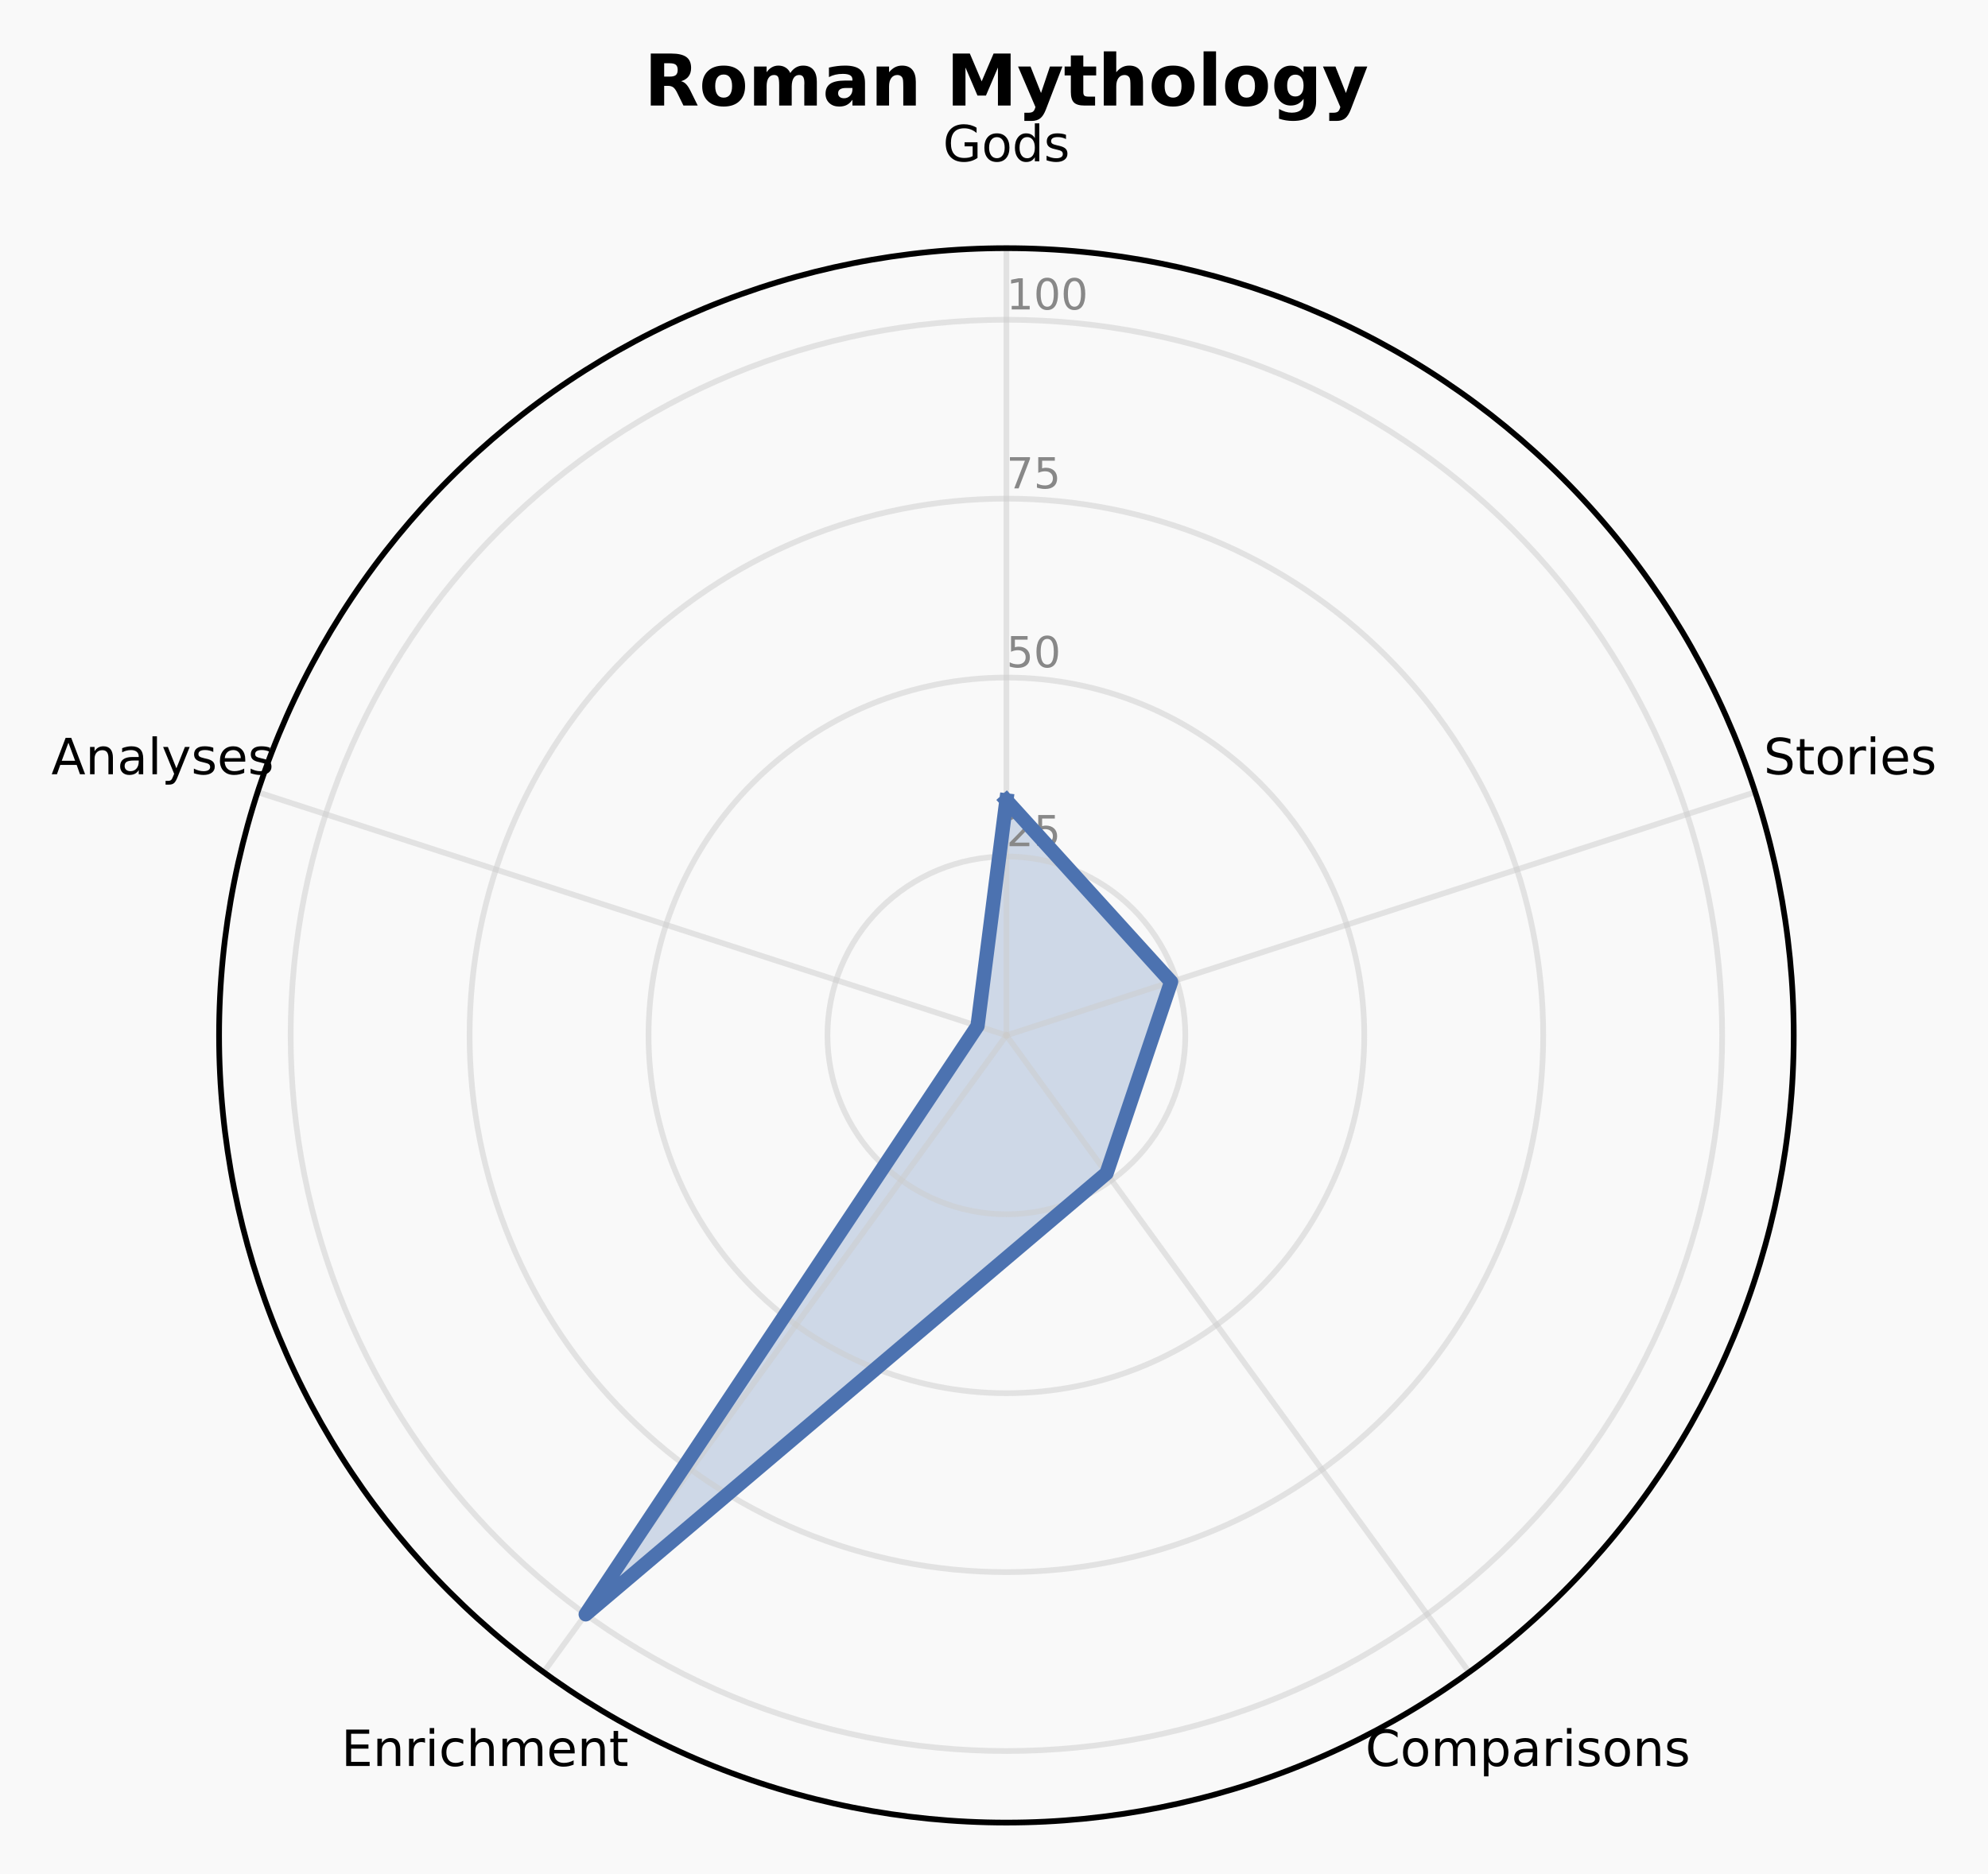
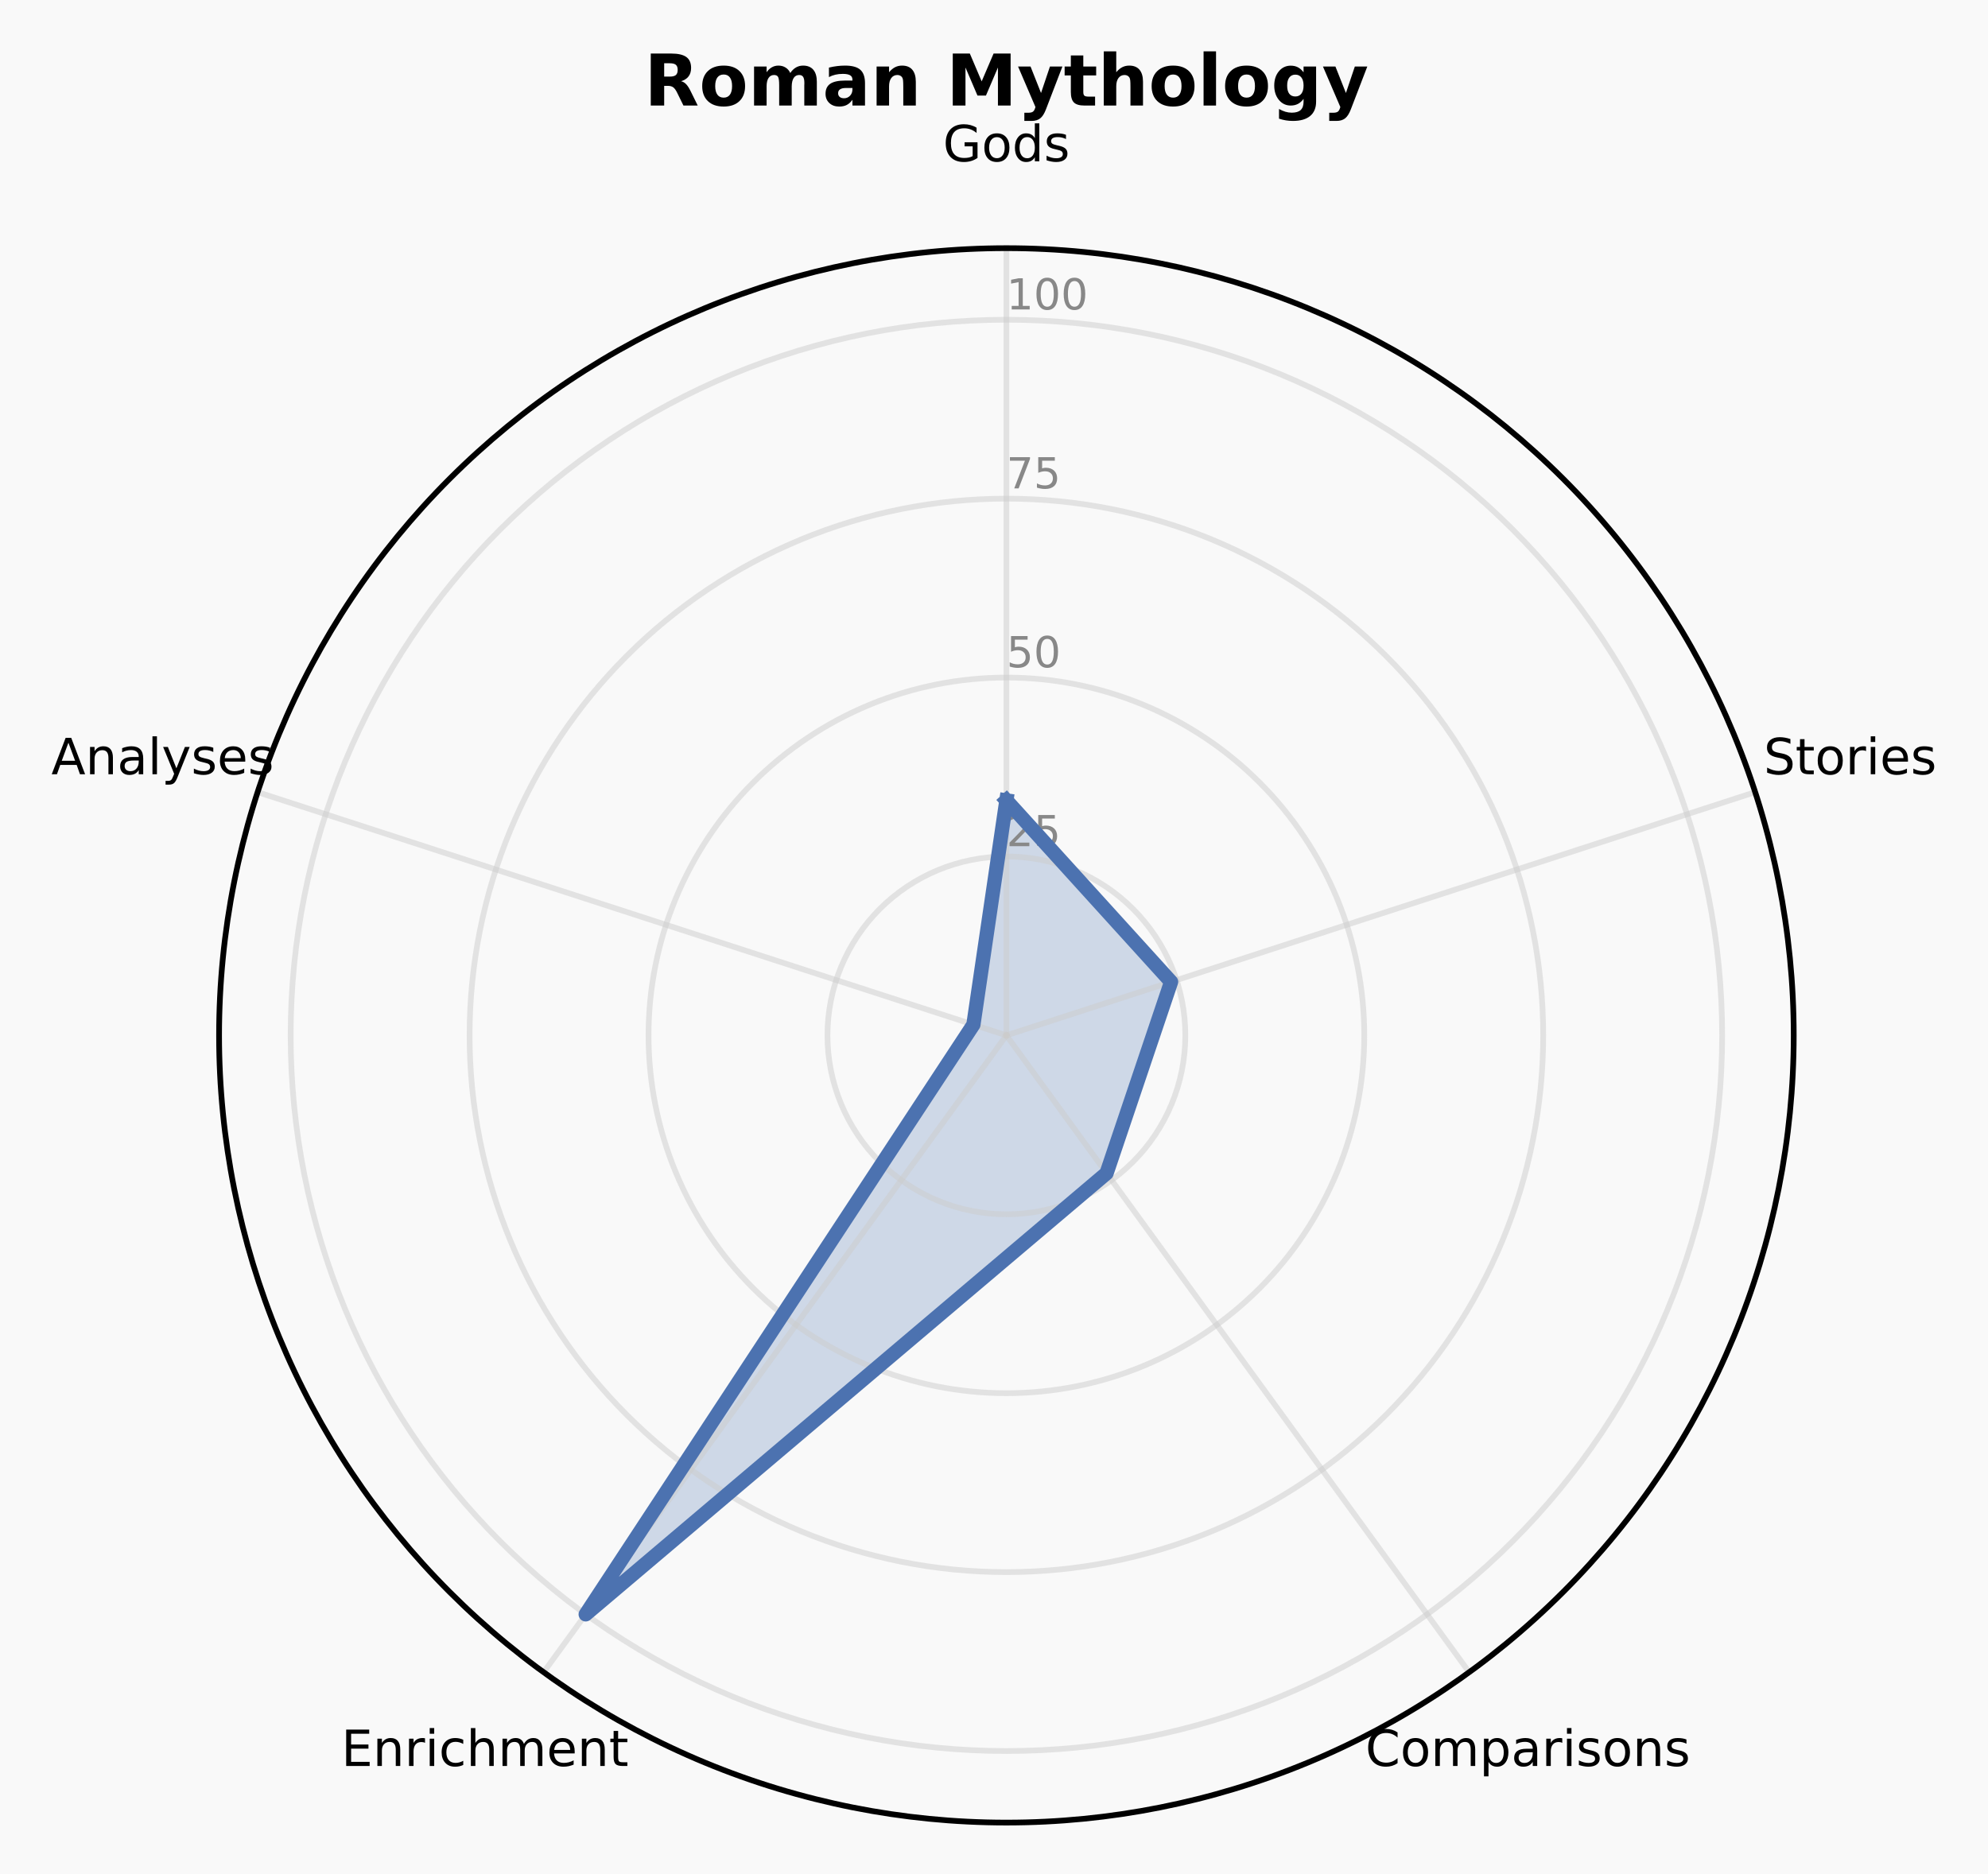
<svg xmlns="http://www.w3.org/2000/svg" xmlns:xlink="http://www.w3.org/1999/xlink" width="278.709pt" height="262.758pt" viewBox="0 0 278.709 262.758" version="1.1">
  <defs>
    <style type="text/css">*{stroke-linejoin: round; stroke-linecap: butt}</style>
  </defs>
  <g id="figure_1">
    <g id="patch_1">
      <path d="M 0 262.758  L 278.709 262.758  L 278.709 0  L 0 0  z " style="fill: #f9f9f9" />
    </g>
    <g id="axes_1">
      <g id="patch_2">
        <path d="M 251.473 145.178  C 251.473 130.683 248.618 116.329 243.071 102.938  C 237.524 89.546 229.393 77.377 219.143 67.128  C 208.894 56.878 196.725 48.748 183.334 43.201  C 169.942 37.654 155.588 34.798 141.093 34.798  C 126.598 34.798 112.244 37.654 98.853 43.201  C 85.461 48.748 73.293 56.878 63.043 67.128  C 52.794 77.377 44.663 89.546 39.116 102.938  C 33.569 116.329 30.714 130.683 30.714 145.178  C 30.714 159.673 33.569 174.027 39.116 187.418  C 44.663 200.81 52.794 212.979 63.043 223.228  C 73.293 233.478 85.461 241.609 98.853 247.155  C 112.244 252.702 126.598 255.558 141.093 255.558  C 155.588 255.558 169.942 252.702 183.334 247.155  C 196.725 241.609 208.894 233.478 219.143 223.228  C 229.393 212.979 237.524 200.81 243.071 187.418  C 248.618 174.027 251.473 159.673 251.473 145.178  M 141.093 145.178  C 141.093 145.178 141.093 145.178 141.093 145.178  C 141.093 145.178 141.093 145.178 141.093 145.178  C 141.093 145.178 141.093 145.178 141.093 145.178  C 141.093 145.178 141.093 145.178 141.093 145.178  C 141.093 145.178 141.093 145.178 141.093 145.178  C 141.093 145.178 141.093 145.178 141.093 145.178  C 141.093 145.178 141.093 145.178 141.093 145.178  C 141.093 145.178 141.093 145.178 141.093 145.178  C 141.093 145.178 141.093 145.178 141.093 145.178  C 141.093 145.178 141.093 145.178 141.093 145.178  C 141.093 145.178 141.093 145.178 141.093 145.178  C 141.093 145.178 141.093 145.178 141.093 145.178  C 141.093 145.178 141.093 145.178 141.093 145.178  C 141.093 145.178 141.093 145.178 141.093 145.178  C 141.093 145.178 141.093 145.178 141.093 145.178  C 141.093 145.178 141.093 145.178 141.093 145.178  z " style="fill: #f9f9f9" />
      </g>
      <g id="patch_3">
-         <path d="M 141.093 112.229  L 164.182 137.676  L 155.136 164.507  L 82.112 226.359  L 137.045 143.863  z " clip-path="url(#p630e3b3fcd)" style="fill: #4c72b0; opacity: 0.25; stroke: #4c72b0; stroke-linejoin: miter" />
+         <path d="M 141.093 112.229  L 164.182 137.676  L 155.136 164.507  L 82.112 226.359  L 136.466 143.675  z " clip-path="url(#p722457f971)" style="fill: #4c72b0; opacity: 0.25; stroke: #4c72b0; stroke-linejoin: miter" />
      </g>
      <g id="matplotlib.axis_1">
        <g id="xtick_1">
          <g id="line2d_1">
-             <path d="M 141.093 145.178  L 141.093 34.798  " clip-path="url(#p630e3b3fcd)" style="fill: none; stroke: #cccccc; stroke-opacity: 0.5; stroke-width: 0.8; stroke-linecap: square" />
+             <path d="M 141.093 145.178  L 141.093 34.798  " clip-path="url(#p722457f971)" style="fill: none; stroke: #cccccc; stroke-opacity: 0.5; stroke-width: 0.8; stroke-linecap: square" />
          </g>
          <g id="text_1">
            <g transform="translate(132.1945 22.61707) scale(0.07 -0.07)">
              <defs>
                <path id="DejaVuSans-2a" d="M 3809 666  L 3809 1919  L 2778 1919  L 2778 2438  L 4434 2438  L 4434 434  Q 4069 175 3628 42  Q 3188 -91 2688 -91  Q 1594 -91 976 548  Q 359 1188 359 2328  Q 359 3472 976 4111  Q 1594 4750 2688 4750  Q 3144 4750 3555 4637  Q 3966 4525 4313 4306  L 4313 3634  Q 3963 3931 3569 4081  Q 3175 4231 2741 4231  Q 1884 4231 1454 3753  Q 1025 3275 1025 2328  Q 1025 1384 1454 906  Q 1884 428 2741 428  Q 3075 428 3337 486  Q 3600 544 3809 666  z " transform="scale(0.015625)" />
                <path id="DejaVuSans-52" d="M 1959 3097  Q 1497 3097 1228 2736  Q 959 2375 959 1747  Q 959 1119 1226 758  Q 1494 397 1959 397  Q 2419 397 2687 759  Q 2956 1122 2956 1747  Q 2956 2369 2687 2733  Q 2419 3097 1959 3097  z M 1959 3584  Q 2709 3584 3137 3096  Q 3566 2609 3566 1747  Q 3566 888 3137 398  Q 2709 -91 1959 -91  Q 1206 -91 779 398  Q 353 888 353 1747  Q 353 2609 779 3096  Q 1206 3584 1959 3584  z " transform="scale(0.015625)" />
                <path id="DejaVuSans-47" d="M 2906 2969  L 2906 4863  L 3481 4863  L 3481 0  L 2906 0  L 2906 525  Q 2725 213 2448 61  Q 2172 -91 1784 -91  Q 1150 -91 751 415  Q 353 922 353 1747  Q 353 2572 751 3078  Q 1150 3584 1784 3584  Q 2172 3584 2448 3432  Q 2725 3281 2906 2969  z M 947 1747  Q 947 1113 1208 752  Q 1469 391 1925 391  Q 2381 391 2643 752  Q 2906 1113 2906 1747  Q 2906 2381 2643 2742  Q 2381 3103 1925 3103  Q 1469 3103 1208 2742  Q 947 2381 947 1747  z " transform="scale(0.015625)" />
                <path id="DejaVuSans-56" d="M 2834 3397  L 2834 2853  Q 2591 2978 2328 3040  Q 2066 3103 1784 3103  Q 1356 3103 1142 2972  Q 928 2841 928 2578  Q 928 2378 1081 2264  Q 1234 2150 1697 2047  L 1894 2003  Q 2506 1872 2764 1633  Q 3022 1394 3022 966  Q 3022 478 2636 193  Q 2250 -91 1575 -91  Q 1294 -91 989 -36  Q 684 19 347 128  L 347 722  Q 666 556 975 473  Q 1284 391 1588 391  Q 1994 391 2212 530  Q 2431 669 2431 922  Q 2431 1156 2273 1281  Q 2116 1406 1581 1522  L 1381 1569  Q 847 1681 609 1914  Q 372 2147 372 2553  Q 372 3047 722 3315  Q 1072 3584 1716 3584  Q 2034 3584 2315 3537  Q 2597 3491 2834 3397  z " transform="scale(0.015625)" />
              </defs>
              <use xlink:href="#DejaVuSans-2a" />
              <use xlink:href="#DejaVuSans-52" transform="translate(77.48438 0)" />
              <use xlink:href="#DejaVuSans-47" transform="translate(138.6719 0)" />
              <use xlink:href="#DejaVuSans-56" transform="translate(202.1562 0)" />
            </g>
          </g>
        </g>
        <g id="xtick_2">
          <g id="line2d_2">
-             <path d="M 141.093 145.178  L 246.07 111.069  " clip-path="url(#p630e3b3fcd)" style="fill: none; stroke: #cccccc; stroke-opacity: 0.5; stroke-width: 0.8; stroke-linecap: square" />
+             <path d="M 141.093 145.178  L 246.07 111.069  " clip-path="url(#p722457f971)" style="fill: none; stroke: #cccccc; stroke-opacity: 0.5; stroke-width: 0.8; stroke-linecap: square" />
          </g>
          <g id="text_2">
            <g transform="translate(247.2616 108.5613) scale(0.07 -0.07)">
              <defs>
                <path id="DejaVuSans-36" d="M 3425 4513  L 3425 3897  Q 3066 4069 2747 4153  Q 2428 4238 2131 4238  Q 1616 4238 1336 4038  Q 1056 3838 1056 3469  Q 1056 3159 1242 3001  Q 1428 2844 1947 2747  L 2328 2669  Q 3034 2534 3370 2195  Q 3706 1856 3706 1288  Q 3706 609 3251 259  Q 2797 -91 1919 -91  Q 1588 -91 1214 -16  Q 841 59 441 206  L 441 856  Q 825 641 1194 531  Q 1563 422 1919 422  Q 2459 422 2753 634  Q 3047 847 3047 1241  Q 3047 1584 2836 1778  Q 2625 1972 2144 2069  L 1759 2144  Q 1053 2284 737 2584  Q 422 2884 422 3419  Q 422 4038 858 4394  Q 1294 4750 2059 4750  Q 2388 4750 2728 4690  Q 3069 4631 3425 4513  z " transform="scale(0.015625)" />
                <path id="DejaVuSans-57" d="M 1172 4494  L 1172 3500  L 2356 3500  L 2356 3053  L 1172 3053  L 1172 1153  Q 1172 725 1289 603  Q 1406 481 1766 481  L 2356 481  L 2356 0  L 1766 0  Q 1100 0 847 248  Q 594 497 594 1153  L 594 3053  L 172 3053  L 172 3500  L 594 3500  L 594 4494  L 1172 4494  z " transform="scale(0.015625)" />
                <path id="DejaVuSans-55" d="M 2631 2963  Q 2534 3019 2420 3045  Q 2306 3072 2169 3072  Q 1681 3072 1420 2755  Q 1159 2438 1159 1844  L 1159 0  L 581 0  L 581 3500  L 1159 3500  L 1159 2956  Q 1341 3275 1631 3429  Q 1922 3584 2338 3584  Q 2397 3584 2469 3576  Q 2541 3569 2628 3553  L 2631 2963  z " transform="scale(0.015625)" />
                <path id="DejaVuSans-4c" d="M 603 3500  L 1178 3500  L 1178 0  L 603 0  L 603 3500  z M 603 4863  L 1178 4863  L 1178 4134  L 603 4134  L 603 4863  z " transform="scale(0.015625)" />
                <path id="DejaVuSans-48" d="M 3597 1894  L 3597 1613  L 953 1613  Q 991 1019 1311 708  Q 1631 397 2203 397  Q 2534 397 2845 478  Q 3156 559 3463 722  L 3463 178  Q 3153 47 2828 -22  Q 2503 -91 2169 -91  Q 1331 -91 842 396  Q 353 884 353 1716  Q 353 2575 817 3079  Q 1281 3584 2069 3584  Q 2775 3584 3186 3129  Q 3597 2675 3597 1894  z M 3022 2063  Q 3016 2534 2758 2815  Q 2500 3097 2075 3097  Q 1594 3097 1305 2825  Q 1016 2553 972 2059  L 3022 2063  z " transform="scale(0.015625)" />
              </defs>
              <use xlink:href="#DejaVuSans-36" />
              <use xlink:href="#DejaVuSans-57" transform="translate(63.48438 0)" />
              <use xlink:href="#DejaVuSans-52" transform="translate(102.6875 0)" />
              <use xlink:href="#DejaVuSans-55" transform="translate(163.875 0)" />
              <use xlink:href="#DejaVuSans-4c" transform="translate(204.9844 0)" />
              <use xlink:href="#DejaVuSans-48" transform="translate(232.7656 0)" />
              <use xlink:href="#DejaVuSans-56" transform="translate(294.2969 0)" />
            </g>
          </g>
        </g>
        <g id="xtick_3">
          <g id="line2d_3">
-             <path d="M 141.093 145.178  L 205.973 234.477  " clip-path="url(#p630e3b3fcd)" style="fill: none; stroke: #cccccc; stroke-opacity: 0.5; stroke-width: 0.8; stroke-linecap: square" />
+             <path d="M 141.093 145.178  L 205.973 234.477  " clip-path="url(#p722457f971)" style="fill: none; stroke: #cccccc; stroke-opacity: 0.5; stroke-width: 0.8; stroke-linecap: square" />
          </g>
          <g id="text_3">
            <g transform="translate(191.4228 247.6219) scale(0.07 -0.07)">
              <defs>
                <path id="DejaVuSans-26" d="M 4122 4306  L 4122 3641  Q 3803 3938 3442 4084  Q 3081 4231 2675 4231  Q 1875 4231 1450 3742  Q 1025 3253 1025 2328  Q 1025 1406 1450 917  Q 1875 428 2675 428  Q 3081 428 3442 575  Q 3803 722 4122 1019  L 4122 359  Q 3791 134 3420 21  Q 3050 -91 2638 -91  Q 1578 -91 968 557  Q 359 1206 359 2328  Q 359 3453 968 4101  Q 1578 4750 2638 4750  Q 3056 4750 3426 4639  Q 3797 4528 4122 4306  z " transform="scale(0.015625)" />
                <path id="DejaVuSans-50" d="M 3328 2828  Q 3544 3216 3844 3400  Q 4144 3584 4550 3584  Q 5097 3584 5394 3201  Q 5691 2819 5691 2113  L 5691 0  L 5113 0  L 5113 2094  Q 5113 2597 4934 2840  Q 4756 3084 4391 3084  Q 3944 3084 3684 2787  Q 3425 2491 3425 1978  L 3425 0  L 2847 0  L 2847 2094  Q 2847 2600 2669 2842  Q 2491 3084 2119 3084  Q 1678 3084 1418 2786  Q 1159 2488 1159 1978  L 1159 0  L 581 0  L 581 3500  L 1159 3500  L 1159 2956  Q 1356 3278 1631 3431  Q 1906 3584 2284 3584  Q 2666 3584 2933 3390  Q 3200 3197 3328 2828  z " transform="scale(0.015625)" />
                <path id="DejaVuSans-53" d="M 1159 525  L 1159 -1331  L 581 -1331  L 581 3500  L 1159 3500  L 1159 2969  Q 1341 3281 1617 3432  Q 1894 3584 2278 3584  Q 2916 3584 3314 3078  Q 3713 2572 3713 1747  Q 3713 922 3314 415  Q 2916 -91 2278 -91  Q 1894 -91 1617 61  Q 1341 213 1159 525  z M 3116 1747  Q 3116 2381 2855 2742  Q 2594 3103 2138 3103  Q 1681 3103 1420 2742  Q 1159 2381 1159 1747  Q 1159 1113 1420 752  Q 1681 391 2138 391  Q 2594 391 2855 752  Q 3116 1113 3116 1747  z " transform="scale(0.015625)" />
                <path id="DejaVuSans-44" d="M 2194 1759  Q 1497 1759 1228 1600  Q 959 1441 959 1056  Q 959 750 1161 570  Q 1363 391 1709 391  Q 2188 391 2477 730  Q 2766 1069 2766 1631  L 2766 1759  L 2194 1759  z M 3341 1997  L 3341 0  L 2766 0  L 2766 531  Q 2569 213 2275 61  Q 1981 -91 1556 -91  Q 1019 -91 701 211  Q 384 513 384 1019  Q 384 1609 779 1909  Q 1175 2209 1959 2209  L 2766 2209  L 2766 2266  Q 2766 2663 2505 2880  Q 2244 3097 1772 3097  Q 1472 3097 1187 3025  Q 903 2953 641 2809  L 641 3341  Q 956 3463 1253 3523  Q 1550 3584 1831 3584  Q 2591 3584 2966 3190  Q 3341 2797 3341 1997  z " transform="scale(0.015625)" />
                <path id="DejaVuSans-51" d="M 3513 2113  L 3513 0  L 2938 0  L 2938 2094  Q 2938 2591 2744 2837  Q 2550 3084 2163 3084  Q 1697 3084 1428 2787  Q 1159 2491 1159 1978  L 1159 0  L 581 0  L 581 3500  L 1159 3500  L 1159 2956  Q 1366 3272 1645 3428  Q 1925 3584 2291 3584  Q 2894 3584 3203 3211  Q 3513 2838 3513 2113  z " transform="scale(0.015625)" />
              </defs>
              <use xlink:href="#DejaVuSans-26" />
              <use xlink:href="#DejaVuSans-52" transform="translate(69.82812 0)" />
              <use xlink:href="#DejaVuSans-50" transform="translate(131.0156 0)" />
              <use xlink:href="#DejaVuSans-53" transform="translate(228.4219 0)" />
              <use xlink:href="#DejaVuSans-44" transform="translate(291.9062 0)" />
              <use xlink:href="#DejaVuSans-55" transform="translate(353.1875 0)" />
              <use xlink:href="#DejaVuSans-4c" transform="translate(394.2969 0)" />
              <use xlink:href="#DejaVuSans-56" transform="translate(422.0781 0)" />
              <use xlink:href="#DejaVuSans-52" transform="translate(474.1719 0)" />
              <use xlink:href="#DejaVuSans-51" transform="translate(535.3594 0)" />
              <use xlink:href="#DejaVuSans-56" transform="translate(598.7344 0)" />
            </g>
          </g>
        </g>
        <g id="xtick_4">
          <g id="line2d_4">
-             <path d="M 141.093 145.178  L 76.214 234.477  " clip-path="url(#p630e3b3fcd)" style="fill: none; stroke: #cccccc; stroke-opacity: 0.5; stroke-width: 0.8; stroke-linecap: square" />
+             <path d="M 141.093 145.178  L 76.214 234.477  " clip-path="url(#p722457f971)" style="fill: none; stroke: #cccccc; stroke-opacity: 0.5; stroke-width: 0.8; stroke-linecap: square" />
          </g>
          <g id="text_4">
            <g transform="translate(47.8483 247.6219) scale(0.07 -0.07)">
              <defs>
                <path id="DejaVuSans-28" d="M 628 4666  L 3578 4666  L 3578 4134  L 1259 4134  L 1259 2753  L 3481 2753  L 3481 2222  L 1259 2222  L 1259 531  L 3634 531  L 3634 0  L 628 0  L 628 4666  z " transform="scale(0.015625)" />
                <path id="DejaVuSans-46" d="M 3122 3366  L 3122 2828  Q 2878 2963 2633 3030  Q 2388 3097 2138 3097  Q 1578 3097 1268 2742  Q 959 2388 959 1747  Q 959 1106 1268 751  Q 1578 397 2138 397  Q 2388 397 2633 464  Q 2878 531 3122 666  L 3122 134  Q 2881 22 2623 -34  Q 2366 -91 2075 -91  Q 1284 -91 818 406  Q 353 903 353 1747  Q 353 2603 823 3093  Q 1294 3584 2113 3584  Q 2378 3584 2631 3529  Q 2884 3475 3122 3366  z " transform="scale(0.015625)" />
                <path id="DejaVuSans-4b" d="M 3513 2113  L 3513 0  L 2938 0  L 2938 2094  Q 2938 2591 2744 2837  Q 2550 3084 2163 3084  Q 1697 3084 1428 2787  Q 1159 2491 1159 1978  L 1159 0  L 581 0  L 581 4863  L 1159 4863  L 1159 2956  Q 1366 3272 1645 3428  Q 1925 3584 2291 3584  Q 2894 3584 3203 3211  Q 3513 2838 3513 2113  z " transform="scale(0.015625)" />
              </defs>
              <use xlink:href="#DejaVuSans-28" />
              <use xlink:href="#DejaVuSans-51" transform="translate(63.1875 0)" />
              <use xlink:href="#DejaVuSans-55" transform="translate(126.5625 0)" />
              <use xlink:href="#DejaVuSans-4c" transform="translate(167.6719 0)" />
              <use xlink:href="#DejaVuSans-46" transform="translate(195.4531 0)" />
              <use xlink:href="#DejaVuSans-4b" transform="translate(250.4375 0)" />
              <use xlink:href="#DejaVuSans-50" transform="translate(313.8125 0)" />
              <use xlink:href="#DejaVuSans-48" transform="translate(411.2188 0)" />
              <use xlink:href="#DejaVuSans-51" transform="translate(472.75 0)" />
              <use xlink:href="#DejaVuSans-57" transform="translate(536.125 0)" />
            </g>
          </g>
        </g>
        <g id="xtick_5">
          <g id="line2d_5">
-             <path d="M 141.093 145.178  L 36.116 111.069  " clip-path="url(#p630e3b3fcd)" style="fill: none; stroke: #cccccc; stroke-opacity: 0.5; stroke-width: 0.8; stroke-linecap: square" />
+             <path d="M 141.093 145.178  L 36.116 111.069  " clip-path="url(#p722457f971)" style="fill: none; stroke: #cccccc; stroke-opacity: 0.5; stroke-width: 0.8; stroke-linecap: square" />
          </g>
          <g id="text_5">
            <g transform="translate(7.2 108.5613) scale(0.07 -0.07)">
              <defs>
                <path id="DejaVuSans-24" d="M 2188 4044  L 1331 1722  L 3047 1722  L 2188 4044  z M 1831 4666  L 2547 4666  L 4325 0  L 3669 0  L 3244 1197  L 1141 1197  L 716 0  L 50 0  L 1831 4666  z " transform="scale(0.015625)" />
                <path id="DejaVuSans-4f" d="M 603 4863  L 1178 4863  L 1178 0  L 603 0  L 603 4863  z " transform="scale(0.015625)" />
                <path id="DejaVuSans-5c" d="M 2059 -325  Q 1816 -950 1584 -1140  Q 1353 -1331 966 -1331  L 506 -1331  L 506 -850  L 844 -850  Q 1081 -850 1212 -737  Q 1344 -625 1503 -206  L 1606 56  L 191 3500  L 800 3500  L 1894 763  L 2988 3500  L 3597 3500  L 2059 -325  z " transform="scale(0.015625)" />
              </defs>
              <use xlink:href="#DejaVuSans-24" />
              <use xlink:href="#DejaVuSans-51" transform="translate(68.40625 0)" />
              <use xlink:href="#DejaVuSans-44" transform="translate(131.7812 0)" />
              <use xlink:href="#DejaVuSans-4f" transform="translate(193.0625 0)" />
              <use xlink:href="#DejaVuSans-5c" transform="translate(220.8438 0)" />
              <use xlink:href="#DejaVuSans-56" transform="translate(280.0312 0)" />
              <use xlink:href="#DejaVuSans-48" transform="translate(332.125 0)" />
              <use xlink:href="#DejaVuSans-56" transform="translate(393.6562 0)" />
            </g>
          </g>
        </g>
      </g>
      <g id="matplotlib.axis_2">
        <g id="ytick_1">
          <g id="line2d_6">
-             <path d="M 141.093 120.092  C 144.388 120.092 147.65 120.741 150.693 122.001  C 153.737 123.262 156.503 125.11 158.832 127.439  C 161.161 129.769 163.009 132.534 164.27 135.578  C 165.531 138.621 166.18 141.884 166.18 145.178  C 166.18 148.472 165.531 151.735 164.27 154.778  C 163.009 157.822 161.161 160.587 158.832 162.917  C 156.503 165.246 153.737 167.094 150.693 168.355  C 147.65 169.615 144.388 170.264 141.093 170.264  C 137.799 170.264 134.537 169.615 131.493 168.355  C 128.45 167.094 125.684 165.246 123.355 162.917  C 121.025 160.587 119.177 157.822 117.917 154.778  C 116.656 151.735 116.007 148.472 116.007 145.178  C 116.007 141.884 116.656 138.621 117.917 135.578  C 119.177 132.534 121.025 129.769 123.355 127.439  C 125.684 125.11 128.45 123.262 131.493 122.001  C 134.537 120.741 137.799 120.092 141.093 120.092  " clip-path="url(#p630e3b3fcd)" style="fill: none; stroke: #cccccc; stroke-opacity: 0.5; stroke-width: 0.8; stroke-linecap: square" />
+             <path d="M 141.093 120.092  C 144.388 120.092 147.65 120.741 150.693 122.001  C 153.737 123.262 156.503 125.11 158.832 127.439  C 161.161 129.769 163.009 132.534 164.27 135.578  C 165.531 138.621 166.18 141.884 166.18 145.178  C 166.18 148.472 165.531 151.735 164.27 154.778  C 163.009 157.822 161.161 160.587 158.832 162.917  C 156.503 165.246 153.737 167.094 150.693 168.355  C 147.65 169.615 144.388 170.264 141.093 170.264  C 137.799 170.264 134.537 169.615 131.493 168.355  C 128.45 167.094 125.684 165.246 123.355 162.917  C 121.025 160.587 119.177 157.822 117.917 154.778  C 116.656 151.735 116.007 148.472 116.007 145.178  C 116.007 141.884 116.656 138.621 117.917 135.578  C 119.177 132.534 121.025 129.769 123.355 127.439  C 125.684 125.11 128.45 123.262 131.493 122.001  C 134.537 120.741 137.799 120.092 141.093 120.092  " clip-path="url(#p722457f971)" style="fill: none; stroke: #cccccc; stroke-opacity: 0.5; stroke-width: 0.8; stroke-linecap: square" />
          </g>
          <g id="text_6">
            <g style="fill: #888888" transform="translate(141.0933 118.6504) scale(0.06 -0.06)">
              <defs>
                <path id="DejaVuSans-15" d="M 1228 531  L 3431 531  L 3431 0  L 469 0  L 469 531  Q 828 903 1448 1529  Q 2069 2156 2228 2338  Q 2531 2678 2651 2914  Q 2772 3150 2772 3378  Q 2772 3750 2511 3984  Q 2250 4219 1831 4219  Q 1534 4219 1204 4116  Q 875 4013 500 3803  L 500 4441  Q 881 4594 1212 4672  Q 1544 4750 1819 4750  Q 2544 4750 2975 4387  Q 3406 4025 3406 3419  Q 3406 3131 3298 2873  Q 3191 2616 2906 2266  Q 2828 2175 2409 1742  Q 1991 1309 1228 531  z " transform="scale(0.015625)" />
                <path id="DejaVuSans-18" d="M 691 4666  L 3169 4666  L 3169 4134  L 1269 4134  L 1269 2991  Q 1406 3038 1543 3061  Q 1681 3084 1819 3084  Q 2600 3084 3056 2656  Q 3513 2228 3513 1497  Q 3513 744 3044 326  Q 2575 -91 1722 -91  Q 1428 -91 1123 -41  Q 819 9 494 109  L 494 744  Q 775 591 1075 516  Q 1375 441 1709 441  Q 2250 441 2565 725  Q 2881 1009 2881 1497  Q 2881 1984 2565 2268  Q 2250 2553 1709 2553  Q 1456 2553 1204 2497  Q 953 2441 691 2322  L 691 4666  z " transform="scale(0.015625)" />
              </defs>
              <use xlink:href="#DejaVuSans-15" />
              <use xlink:href="#DejaVuSans-18" transform="translate(63.625 0)" />
            </g>
          </g>
        </g>
        <g id="ytick_2">
          <g id="line2d_7">
-             <path d="M 141.093 95.005  C 147.682 95.005 154.206 96.303 160.293 98.825  C 166.381 101.346 171.912 105.042 176.571 109.701  C 181.229 114.36 184.925 119.891 187.447 125.978  C 189.968 132.065 191.266 138.589 191.266 145.178  C 191.266 151.767 189.968 158.291 187.447 164.378  C 184.925 170.465 181.229 175.997 176.571 180.655  C 171.912 185.314 166.381 189.01 160.293 191.531  C 154.206 194.053 147.682 195.351 141.093 195.351  C 134.505 195.351 127.98 194.053 121.893 191.531  C 115.806 189.01 110.275 185.314 105.616 180.655  C 100.957 175.997 97.261 170.465 94.74 164.378  C 92.219 158.291 90.921 151.767 90.921 145.178  C 90.921 138.589 92.219 132.065 94.74 125.978  C 97.261 119.891 100.957 114.36 105.616 109.701  C 110.275 105.042 115.806 101.346 121.893 98.825  C 127.98 96.303 134.505 95.005 141.093 95.005  " clip-path="url(#p630e3b3fcd)" style="fill: none; stroke: #cccccc; stroke-opacity: 0.5; stroke-width: 0.8; stroke-linecap: square" />
+             <path d="M 141.093 95.005  C 147.682 95.005 154.206 96.303 160.293 98.825  C 166.381 101.346 171.912 105.042 176.571 109.701  C 181.229 114.36 184.925 119.891 187.447 125.978  C 189.968 132.065 191.266 138.589 191.266 145.178  C 191.266 151.767 189.968 158.291 187.447 164.378  C 184.925 170.465 181.229 175.997 176.571 180.655  C 171.912 185.314 166.381 189.01 160.293 191.531  C 154.206 194.053 147.682 195.351 141.093 195.351  C 134.505 195.351 127.98 194.053 121.893 191.531  C 115.806 189.01 110.275 185.314 105.616 180.655  C 100.957 175.997 97.261 170.465 94.74 164.378  C 92.219 158.291 90.921 151.767 90.921 145.178  C 90.921 138.589 92.219 132.065 94.74 125.978  C 97.261 119.891 100.957 114.36 105.616 109.701  C 110.275 105.042 115.806 101.346 121.893 98.825  C 127.98 96.303 134.505 95.005 141.093 95.005  " clip-path="url(#p722457f971)" style="fill: none; stroke: #cccccc; stroke-opacity: 0.5; stroke-width: 0.8; stroke-linecap: square" />
          </g>
          <g id="text_7">
            <g style="fill: #888888" transform="translate(141.0933 93.56408) scale(0.06 -0.06)">
              <defs>
                <path id="DejaVuSans-13" d="M 2034 4250  Q 1547 4250 1301 3770  Q 1056 3291 1056 2328  Q 1056 1369 1301 889  Q 1547 409 2034 409  Q 2525 409 2770 889  Q 3016 1369 3016 2328  Q 3016 3291 2770 3770  Q 2525 4250 2034 4250  z M 2034 4750  Q 2819 4750 3233 4129  Q 3647 3509 3647 2328  Q 3647 1150 3233 529  Q 2819 -91 2034 -91  Q 1250 -91 836 529  Q 422 1150 422 2328  Q 422 3509 836 4129  Q 1250 4750 2034 4750  z " transform="scale(0.015625)" />
              </defs>
              <use xlink:href="#DejaVuSans-18" />
              <use xlink:href="#DejaVuSans-13" transform="translate(63.625 0)" />
            </g>
          </g>
        </g>
        <g id="ytick_3">
          <g id="line2d_8">
-             <path d="M 141.093 69.919  C 150.976 69.919 160.763 71.866 169.894 75.648  C 179.024 79.43 187.321 84.974 194.309 91.962  C 201.298 98.95 206.841 107.247 210.623 116.378  C 214.405 125.508 216.352 135.295 216.352 145.178  C 216.352 155.061 214.405 164.848 210.623 173.978  C 206.841 183.109 201.298 191.406 194.309 198.394  C 187.321 205.382 179.024 210.926 169.894 214.708  C 160.763 218.49 150.976 220.437 141.093 220.437  C 131.21 220.437 121.424 218.49 112.293 214.708  C 103.162 210.926 94.866 205.382 87.877 198.394  C 80.889 191.406 75.345 183.109 71.563 173.978  C 67.781 164.848 65.834 155.061 65.834 145.178  C 65.834 135.295 67.781 125.508 71.563 116.378  C 75.345 107.247 80.889 98.95 87.877 91.962  C 94.866 84.974 103.162 79.43 112.293 75.648  C 121.424 71.866 131.21 69.919 141.093 69.919  " clip-path="url(#p630e3b3fcd)" style="fill: none; stroke: #cccccc; stroke-opacity: 0.5; stroke-width: 0.8; stroke-linecap: square" />
+             <path d="M 141.093 69.919  C 150.976 69.919 160.763 71.866 169.894 75.648  C 179.024 79.43 187.321 84.974 194.309 91.962  C 201.298 98.95 206.841 107.247 210.623 116.378  C 214.405 125.508 216.352 135.295 216.352 145.178  C 216.352 155.061 214.405 164.848 210.623 173.978  C 206.841 183.109 201.298 191.406 194.309 198.394  C 187.321 205.382 179.024 210.926 169.894 214.708  C 160.763 218.49 150.976 220.437 141.093 220.437  C 131.21 220.437 121.424 218.49 112.293 214.708  C 103.162 210.926 94.866 205.382 87.877 198.394  C 80.889 191.406 75.345 183.109 71.563 173.978  C 67.781 164.848 65.834 155.061 65.834 145.178  C 65.834 135.295 67.781 125.508 71.563 116.378  C 75.345 107.247 80.889 98.95 87.877 91.962  C 94.866 84.974 103.162 79.43 112.293 75.648  C 121.424 71.866 131.21 69.919 141.093 69.919  " clip-path="url(#p722457f971)" style="fill: none; stroke: #cccccc; stroke-opacity: 0.5; stroke-width: 0.8; stroke-linecap: square" />
          </g>
          <g id="text_8">
            <g style="fill: #888888" transform="translate(141.0933 68.47781) scale(0.06 -0.06)">
              <defs>
                <path id="DejaVuSans-1a" d="M 525 4666  L 3525 4666  L 3525 4397  L 1831 0  L 1172 0  L 2766 4134  L 525 4134  L 525 4666  z " transform="scale(0.015625)" />
              </defs>
              <use xlink:href="#DejaVuSans-1a" />
              <use xlink:href="#DejaVuSans-18" transform="translate(63.625 0)" />
            </g>
          </g>
        </g>
        <g id="ytick_4">
          <g id="line2d_9">
-             <path d="M 141.093 44.833  C 154.27 44.833 167.32 47.429 179.494 52.471  C 191.668 57.514 202.73 64.906 212.048 74.223  C 221.366 83.541 228.757 94.603 233.8 106.778  C 238.843 118.952 241.438 132.001 241.438 145.178  C 241.438 158.355 238.843 171.404 233.8 183.578  C 228.757 195.753 221.366 206.815 212.048 216.133  C 202.73 225.45 191.668 232.842 179.494 237.885  C 167.32 242.927 154.27 245.523 141.093 245.523  C 127.916 245.523 114.867 242.927 102.693 237.885  C 90.519 232.842 79.456 225.45 70.139 216.133  C 60.821 206.815 53.429 195.753 48.387 183.578  C 43.344 171.404 40.748 158.355 40.748 145.178  C 40.748 132.001 43.344 118.952 48.387 106.778  C 53.429 94.603 60.821 83.541 70.139 74.223  C 79.456 64.906 90.519 57.514 102.693 52.471  C 114.867 47.429 127.916 44.833 141.093 44.833  " clip-path="url(#p630e3b3fcd)" style="fill: none; stroke: #cccccc; stroke-opacity: 0.5; stroke-width: 0.8; stroke-linecap: square" />
+             <path d="M 141.093 44.833  C 154.27 44.833 167.32 47.429 179.494 52.471  C 191.668 57.514 202.73 64.906 212.048 74.223  C 221.366 83.541 228.757 94.603 233.8 106.778  C 238.843 118.952 241.438 132.001 241.438 145.178  C 241.438 158.355 238.843 171.404 233.8 183.578  C 228.757 195.753 221.366 206.815 212.048 216.133  C 202.73 225.45 191.668 232.842 179.494 237.885  C 167.32 242.927 154.27 245.523 141.093 245.523  C 127.916 245.523 114.867 242.927 102.693 237.885  C 90.519 232.842 79.456 225.45 70.139 216.133  C 60.821 206.815 53.429 195.753 48.387 183.578  C 43.344 171.404 40.748 158.355 40.748 145.178  C 40.748 132.001 43.344 118.952 48.387 106.778  C 53.429 94.603 60.821 83.541 70.139 74.223  C 79.456 64.906 90.519 57.514 102.693 52.471  C 114.867 47.429 127.916 44.833 141.093 44.833  " clip-path="url(#p722457f971)" style="fill: none; stroke: #cccccc; stroke-opacity: 0.5; stroke-width: 0.8; stroke-linecap: square" />
          </g>
          <g id="text_9">
            <g style="fill: #888888" transform="translate(141.0933 43.39154) scale(0.06 -0.06)">
              <defs>
                <path id="DejaVuSans-14" d="M 794 531  L 1825 531  L 1825 4091  L 703 3866  L 703 4441  L 1819 4666  L 2450 4666  L 2450 531  L 3481 531  L 3481 0  L 794 0  L 794 531  z " transform="scale(0.015625)" />
              </defs>
              <use xlink:href="#DejaVuSans-14" />
              <use xlink:href="#DejaVuSans-13" transform="translate(63.625 0)" />
              <use xlink:href="#DejaVuSans-13" transform="translate(127.25 0)" />
            </g>
          </g>
        </g>
      </g>
      <g id="line2d_10">
-         <path d="M 141.093 112.229  L 164.182 137.676  L 155.136 164.507  L 82.112 226.359  L 137.045 143.863  L 141.093 112.229  " clip-path="url(#p630e3b3fcd)" style="fill: none; stroke: #4c72b0; stroke-width: 2; stroke-linecap: square" />
+         <path d="M 141.093 112.229  L 164.182 137.676  L 155.136 164.507  L 82.112 226.359  L 136.466 143.675  L 141.093 112.229  " clip-path="url(#p722457f971)" style="fill: none; stroke: #4c72b0; stroke-width: 2; stroke-linecap: square" />
      </g>
      <g id="patch_4">
        <path d="M 141.093 34.798  C 126.598 34.798 112.244 37.654 98.853 43.201  C 85.461 48.748 73.293 56.878 63.043 67.128  C 52.794 77.377 44.663 89.546 39.116 102.938  C 33.569 116.329 30.714 130.683 30.714 145.178  C 30.714 159.673 33.569 174.027 39.116 187.418  C 44.663 200.81 52.794 212.979 63.043 223.228  C 73.293 233.478 85.461 241.609 98.853 247.155  C 112.244 252.702 126.598 255.558 141.093 255.558  C 155.588 255.558 169.942 252.702 183.334 247.155  C 196.725 241.609 208.894 233.478 219.143 223.228  C 229.393 212.979 237.524 200.81 243.071 187.418  C 248.618 174.027 251.473 159.673 251.473 145.178  C 251.473 130.683 248.618 116.329 243.071 102.938  C 237.524 89.546 229.393 77.377 219.143 67.128  C 208.894 56.878 196.725 48.748 183.334 43.201  C 169.942 37.654 155.588 34.798 141.093 34.798  " style="fill: none; stroke: #000000; stroke-width: 0.8; stroke-linejoin: miter; stroke-linecap: square" />
      </g>
      <g id="text_10">
        <g transform="translate(90.31671 14.79844) scale(0.1 -0.1)">
          <defs>
            <path id="DejaVuSans-Bold-35" d="M 2297 2597  Q 2675 2597 2839 2737  Q 3003 2878 3003 3200  Q 3003 3519 2839 3656  Q 2675 3794 2297 3794  L 1791 3794  L 1791 2597  L 2297 2597  z M 1791 1766  L 1791 0  L 588 0  L 588 4666  L 2425 4666  Q 3347 4666 3776 4356  Q 4206 4047 4206 3378  Q 4206 2916 3982 2619  Q 3759 2322 3309 2181  Q 3556 2125 3751 1926  Q 3947 1728 4147 1325  L 4800 0  L 3519 0  L 2950 1159  Q 2778 1509 2601 1637  Q 2425 1766 2131 1766  L 1791 1766  z " transform="scale(0.015625)" />
            <path id="DejaVuSans-Bold-52" d="M 2203 2784  Q 1831 2784 1636 2517  Q 1441 2250 1441 1747  Q 1441 1244 1636 976  Q 1831 709 2203 709  Q 2569 709 2762 976  Q 2956 1244 2956 1747  Q 2956 2250 2762 2517  Q 2569 2784 2203 2784  z M 2203 3584  Q 3106 3584 3614 3096  Q 4122 2609 4122 1747  Q 4122 884 3614 396  Q 3106 -91 2203 -91  Q 1297 -91 786 396  Q 275 884 275 1747  Q 275 2609 786 3096  Q 1297 3584 2203 3584  z " transform="scale(0.015625)" />
            <path id="DejaVuSans-Bold-50" d="M 3781 2919  Q 3994 3244 4286 3414  Q 4578 3584 4928 3584  Q 5531 3584 5847 3212  Q 6163 2841 6163 2131  L 6163 0  L 5038 0  L 5038 1825  Q 5041 1866 5042 1909  Q 5044 1953 5044 2034  Q 5044 2406 4934 2573  Q 4825 2741 4581 2741  Q 4263 2741 4089 2478  Q 3916 2216 3909 1719  L 3909 0  L 2784 0  L 2784 1825  Q 2784 2406 2684 2573  Q 2584 2741 2328 2741  Q 2006 2741 1831 2477  Q 1656 2213 1656 1722  L 1656 0  L 531 0  L 531 3500  L 1656 3500  L 1656 2988  Q 1863 3284 2130 3434  Q 2397 3584 2719 3584  Q 3081 3584 3359 3409  Q 3638 3234 3781 2919  z " transform="scale(0.015625)" />
            <path id="DejaVuSans-Bold-44" d="M 2106 1575  Q 1756 1575 1579 1456  Q 1403 1338 1403 1106  Q 1403 894 1545 773  Q 1688 653 1941 653  Q 2256 653 2472 879  Q 2688 1106 2688 1447  L 2688 1575  L 2106 1575  z M 3816 1997  L 3816 0  L 2688 0  L 2688 519  Q 2463 200 2181 54  Q 1900 -91 1497 -91  Q 953 -91 614 226  Q 275 544 275 1050  Q 275 1666 698 1953  Q 1122 2241 2028 2241  L 2688 2241  L 2688 2328  Q 2688 2594 2478 2717  Q 2269 2841 1825 2841  Q 1466 2841 1156 2769  Q 847 2697 581 2553  L 581 3406  Q 941 3494 1303 3539  Q 1666 3584 2028 3584  Q 2975 3584 3395 3211  Q 3816 2838 3816 1997  z " transform="scale(0.015625)" />
            <path id="DejaVuSans-Bold-51" d="M 4056 2131  L 4056 0  L 2931 0  L 2931 347  L 2931 1631  Q 2931 2084 2911 2256  Q 2891 2428 2841 2509  Q 2775 2619 2662 2680  Q 2550 2741 2406 2741  Q 2056 2741 1856 2470  Q 1656 2200 1656 1722  L 1656 0  L 538 0  L 538 3500  L 1656 3500  L 1656 2988  Q 1909 3294 2193 3439  Q 2478 3584 2822 3584  Q 3428 3584 3742 3212  Q 4056 2841 4056 2131  z " transform="scale(0.015625)" />
            <path id="DejaVuSans-Bold-3" transform="scale(0.015625)" />
            <path id="DejaVuSans-Bold-30" d="M 588 4666  L 2119 4666  L 3181 2169  L 4250 4666  L 5778 4666  L 5778 0  L 4641 0  L 4641 3413  L 3566 897  L 2803 897  L 1728 3413  L 1728 0  L 588 0  L 588 4666  z " transform="scale(0.015625)" />
            <path id="DejaVuSans-Bold-5c" d="M 78 3500  L 1197 3500  L 2138 1125  L 2938 3500  L 4056 3500  L 2584 -331  Q 2363 -916 2067 -1148  Q 1772 -1381 1288 -1381  L 641 -1381  L 641 -647  L 991 -647  Q 1275 -647 1404 -556  Q 1534 -466 1606 -231  L 1638 -134  L 78 3500  z " transform="scale(0.015625)" />
            <path id="DejaVuSans-Bold-57" d="M 1759 4494  L 1759 3500  L 2913 3500  L 2913 2700  L 1759 2700  L 1759 1216  Q 1759 972 1856 886  Q 1953 800 2241 800  L 2816 800  L 2816 0  L 1856 0  Q 1194 0 917 276  Q 641 553 641 1216  L 641 2700  L 84 2700  L 84 3500  L 641 3500  L 641 4494  L 1759 4494  z " transform="scale(0.015625)" />
            <path id="DejaVuSans-Bold-4b" d="M 4056 2131  L 4056 0  L 2931 0  L 2931 347  L 2931 1625  Q 2931 2084 2911 2256  Q 2891 2428 2841 2509  Q 2775 2619 2662 2680  Q 2550 2741 2406 2741  Q 2056 2741 1856 2470  Q 1656 2200 1656 1722  L 1656 0  L 538 0  L 538 4863  L 1656 4863  L 1656 2988  Q 1909 3294 2193 3439  Q 2478 3584 2822 3584  Q 3428 3584 3742 3212  Q 4056 2841 4056 2131  z " transform="scale(0.015625)" />
            <path id="DejaVuSans-Bold-4f" d="M 538 4863  L 1656 4863  L 1656 0  L 538 0  L 538 4863  z " transform="scale(0.015625)" />
            <path id="DejaVuSans-Bold-4a" d="M 2919 594  Q 2688 288 2409 144  Q 2131 0 1766 0  Q 1125 0 706 504  Q 288 1009 288 1791  Q 288 2575 706 3076  Q 1125 3578 1766 3578  Q 2131 3578 2409 3434  Q 2688 3291 2919 2981  L 2919 3500  L 4044 3500  L 4044 353  Q 4044 -491 3511 -936  Q 2978 -1381 1966 -1381  Q 1638 -1381 1331 -1331  Q 1025 -1281 716 -1178  L 716 -306  Q 1009 -475 1290 -558  Q 1572 -641 1856 -641  Q 2406 -641 2662 -400  Q 2919 -159 2919 353  L 2919 594  z M 2181 2772  Q 1834 2772 1640 2515  Q 1447 2259 1447 1791  Q 1447 1309 1634 1061  Q 1822 813 2181 813  Q 2531 813 2725 1069  Q 2919 1325 2919 1791  Q 2919 2259 2725 2515  Q 2531 2772 2181 2772  z " transform="scale(0.015625)" />
          </defs>
          <use xlink:href="#DejaVuSans-Bold-35" />
          <use xlink:href="#DejaVuSans-Bold-52" transform="translate(77 0)" />
          <use xlink:href="#DejaVuSans-Bold-50" transform="translate(145.7031 0)" />
          <use xlink:href="#DejaVuSans-Bold-44" transform="translate(249.9062 0)" />
          <use xlink:href="#DejaVuSans-Bold-51" transform="translate(317.3906 0)" />
          <use xlink:href="#DejaVuSans-Bold-3" transform="translate(388.5781 0)" />
          <use xlink:href="#DejaVuSans-Bold-30" transform="translate(423.3906 0)" />
          <use xlink:href="#DejaVuSans-Bold-5c" transform="translate(522.9062 0)" />
          <use xlink:href="#DejaVuSans-Bold-57" transform="translate(588.0938 0)" />
          <use xlink:href="#DejaVuSans-Bold-4b" transform="translate(635.8906 0)" />
          <use xlink:href="#DejaVuSans-Bold-52" transform="translate(707.0781 0)" />
          <use xlink:href="#DejaVuSans-Bold-4f" transform="translate(775.7812 0)" />
          <use xlink:href="#DejaVuSans-Bold-52" transform="translate(810.0625 0)" />
          <use xlink:href="#DejaVuSans-Bold-4a" transform="translate(878.7656 0)" />
          <use xlink:href="#DejaVuSans-Bold-5c" transform="translate(950.3438 0)" />
        </g>
      </g>
    </g>
  </g>
  <defs>
-     <clipPath id="p630e3b3fcd">
+     <clipPath id="p722457f971">
      <path d="M 251.473 145.178  C 251.473 130.683 248.618 116.329 243.071 102.938  C 237.524 89.546 229.393 77.377 219.143 67.128  C 208.894 56.878 196.725 48.748 183.334 43.201  C 169.942 37.654 155.588 34.798 141.093 34.798  C 126.598 34.798 112.244 37.654 98.853 43.201  C 85.461 48.748 73.293 56.878 63.043 67.128  C 52.794 77.377 44.663 89.546 39.116 102.938  C 33.569 116.329 30.714 130.683 30.714 145.178  C 30.714 159.673 33.569 174.027 39.116 187.418  C 44.663 200.81 52.794 212.979 63.043 223.228  C 73.293 233.478 85.461 241.609 98.853 247.155  C 112.244 252.702 126.598 255.558 141.093 255.558  C 155.588 255.558 169.942 252.702 183.334 247.155  C 196.725 241.609 208.894 233.478 219.143 223.228  C 229.393 212.979 237.524 200.81 243.071 187.418  C 248.618 174.027 251.473 159.673 251.473 145.178  M 141.093 145.178  C 141.093 145.178 141.093 145.178 141.093 145.178  C 141.093 145.178 141.093 145.178 141.093 145.178  C 141.093 145.178 141.093 145.178 141.093 145.178  C 141.093 145.178 141.093 145.178 141.093 145.178  C 141.093 145.178 141.093 145.178 141.093 145.178  C 141.093 145.178 141.093 145.178 141.093 145.178  C 141.093 145.178 141.093 145.178 141.093 145.178  C 141.093 145.178 141.093 145.178 141.093 145.178  C 141.093 145.178 141.093 145.178 141.093 145.178  C 141.093 145.178 141.093 145.178 141.093 145.178  C 141.093 145.178 141.093 145.178 141.093 145.178  C 141.093 145.178 141.093 145.178 141.093 145.178  C 141.093 145.178 141.093 145.178 141.093 145.178  C 141.093 145.178 141.093 145.178 141.093 145.178  C 141.093 145.178 141.093 145.178 141.093 145.178  C 141.093 145.178 141.093 145.178 141.093 145.178  z " />
    </clipPath>
  </defs>
</svg>
